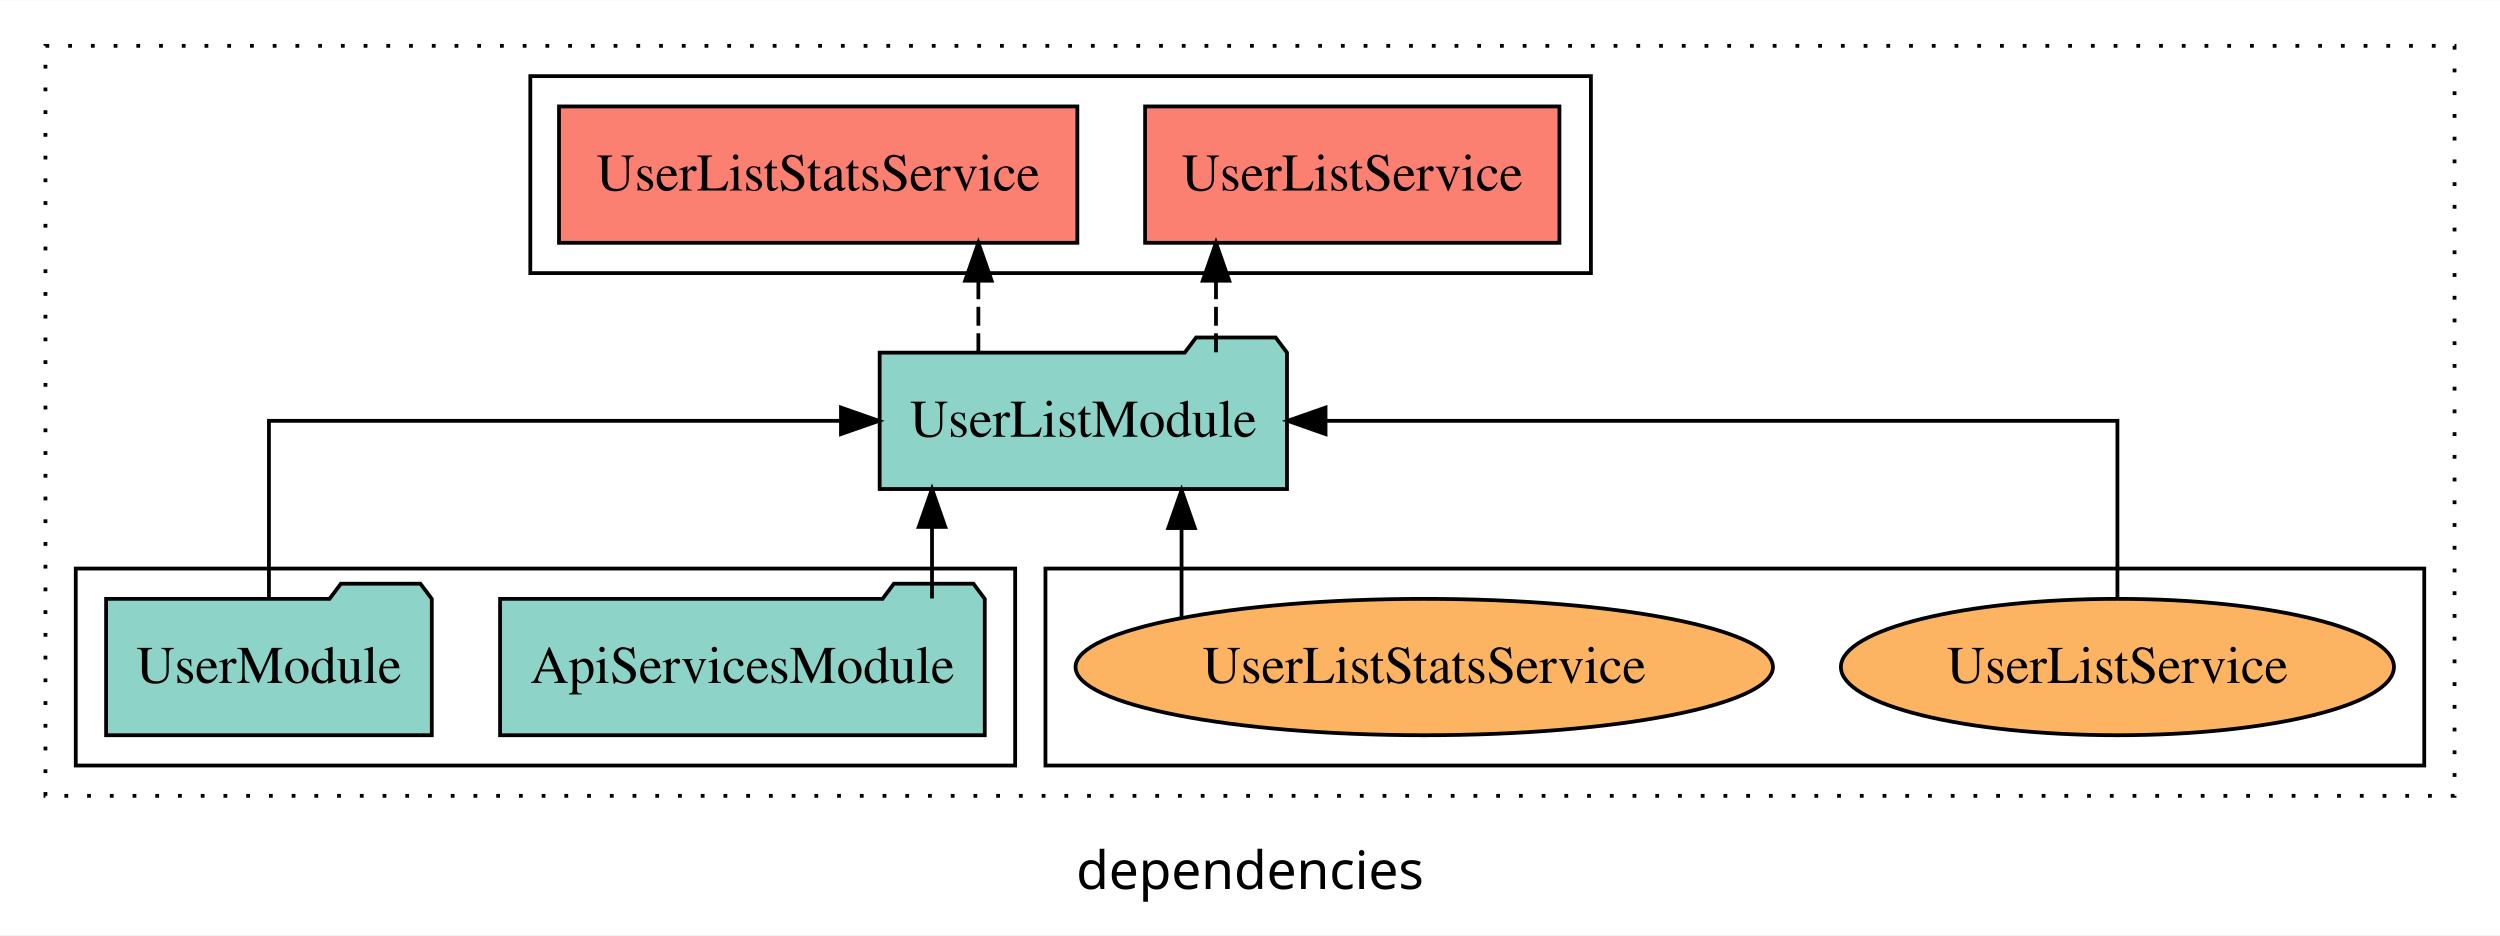
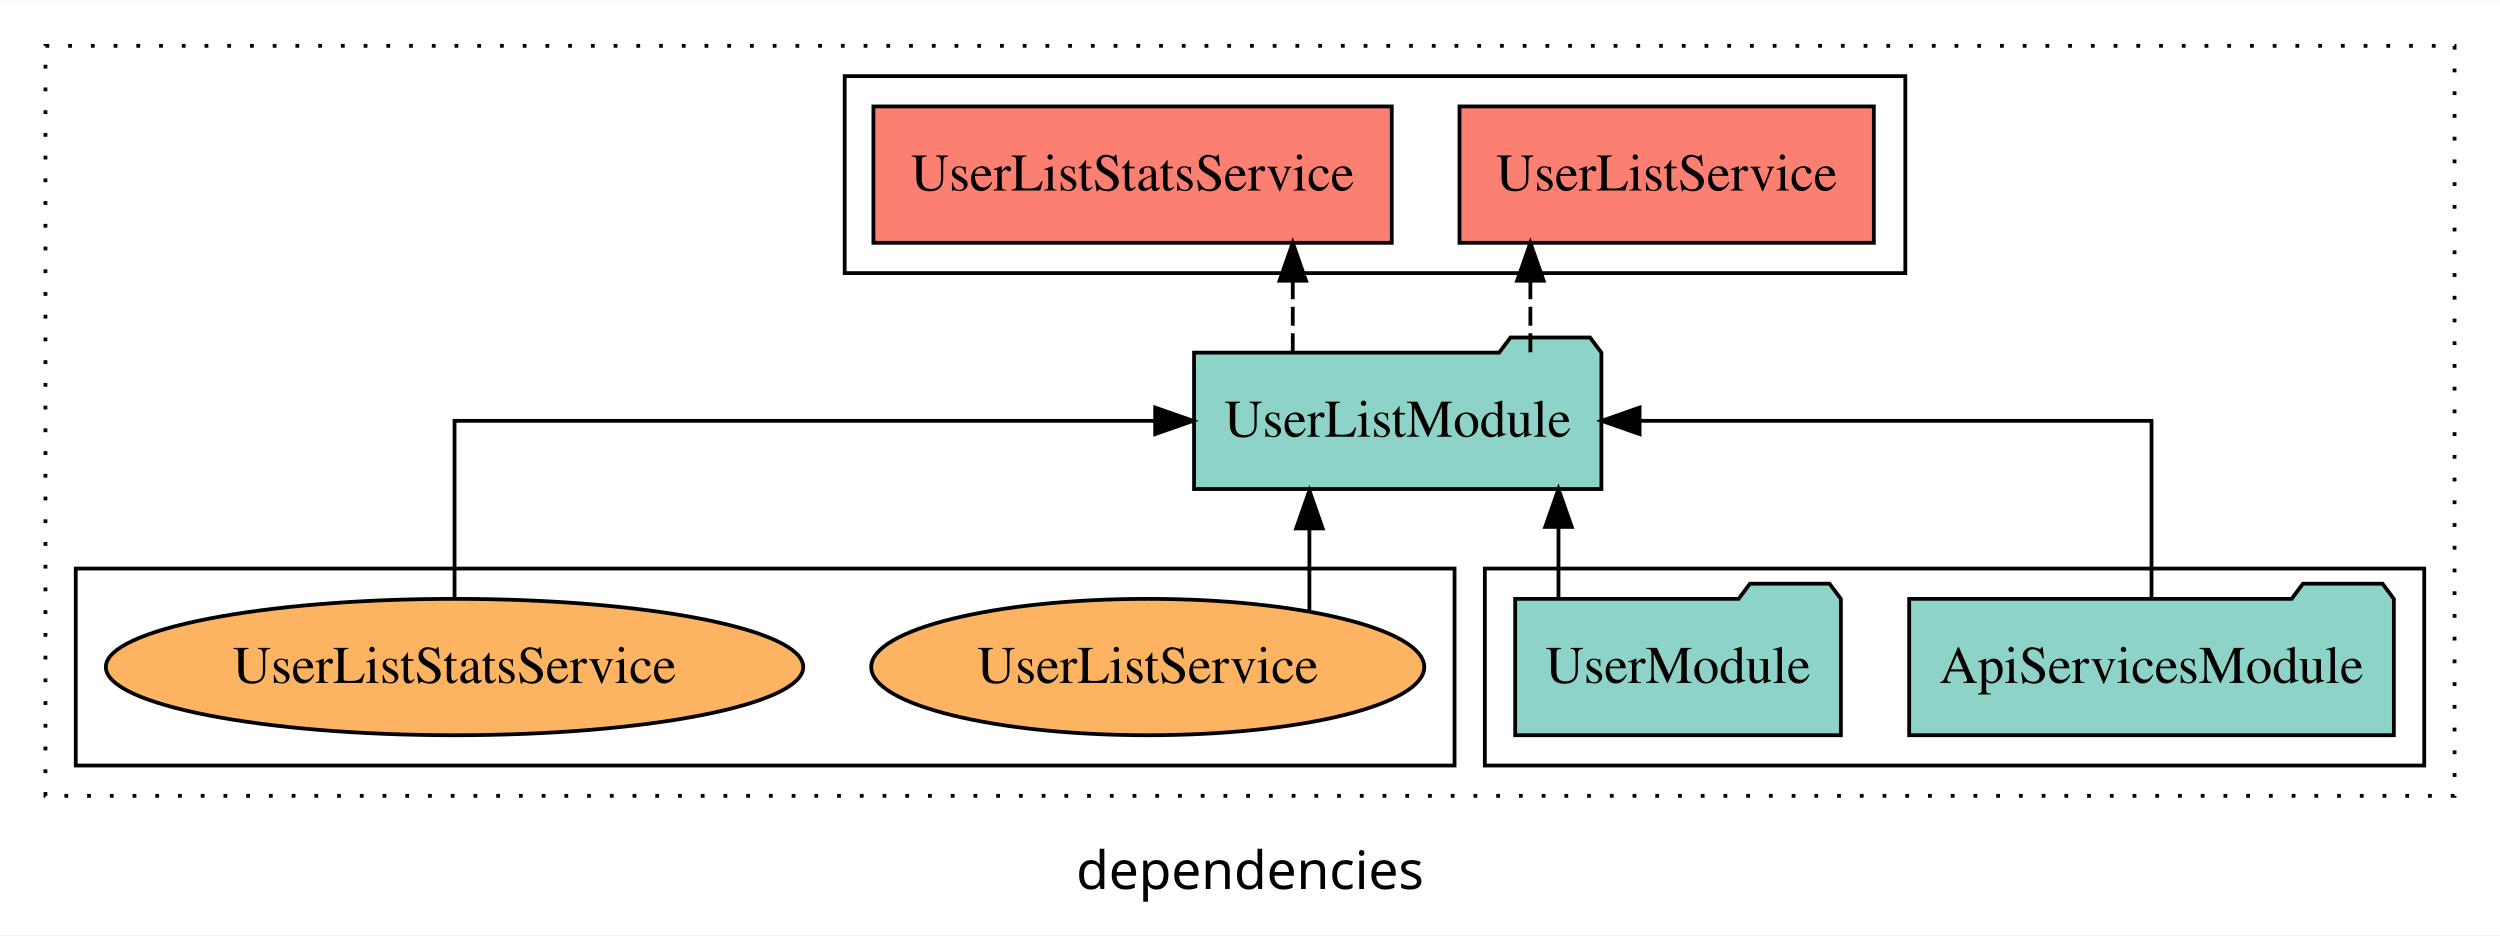
<svg xmlns="http://www.w3.org/2000/svg" width="660pt" height="247pt" viewBox="0.00 0.00 660.00 246.80">
  <g id="graph0" class="graph" transform="scale(1 1) rotate(0) translate(4 242.8)">
    <polygon fill="white" stroke="transparent" points="-4,4 -4,-242.8 656,-242.8 656,4 -4,4" />
    <text text-anchor="middle" x="326" y="-8.2" font-family="sans-serif" font-size="14.00">dependencies</text>
    <g id="clust1" class="cluster">
      <polygon fill="none" stroke="black" stroke-dasharray="1,5" points="8,-32.8 8,-230.8 644,-230.8 644,-32.8 8,-32.8" />
    </g>
-     <g id="clust6" class="cluster">
-       <polygon fill="none" stroke="black" points="272,-40.8 272,-92.8 636,-92.8 636,-40.8 272,-40.8" />
-     </g>
    <g id="clust3" class="cluster">
-       <polygon fill="none" stroke="black" points="16,-40.8 16,-92.8 264,-92.8 264,-40.8 16,-40.8" />
+       <polygon fill="none" stroke="black" points="388,-40.8 388,-92.8 636,-92.8 636,-40.8 388,-40.8" />
    </g>
    <g id="clust4" class="cluster">
-       <polygon fill="none" stroke="black" points="136,-170.8 136,-222.8 416,-222.8 416,-170.8 136,-170.8" />
+       <polygon fill="none" stroke="black" points="219,-170.8 219,-222.8 499,-222.8 499,-170.8 219,-170.8" />
+     </g>
+     <g id="clust6" class="cluster">
+       <polygon fill="none" stroke="black" points="16,-40.8 16,-92.8 380,-92.8 380,-40.8 16,-40.8" />
    </g>
    <g id="node1" class="node">
-       <polygon fill="#8dd3c7" stroke="black" points="255.98,-84.8 252.98,-88.8 231.98,-88.8 228.98,-84.8 128.02,-84.8 128.02,-48.8 255.98,-48.8 255.98,-84.8" />
-       <text text-anchor="middle" x="192" y="-62.6" font-family="Times,serif" font-size="14.00">ApiServicesModule</text>
+       <polygon fill="#8dd3c7" stroke="black" points="627.98,-84.8 624.98,-88.8 603.98,-88.8 600.98,-84.8 500.02,-84.8 500.02,-48.8 627.98,-48.8 627.98,-84.8" />
+       <text text-anchor="middle" x="564" y="-62.6" font-family="Times,serif" font-size="14.00">ApiServicesModule</text>
    </g>
    <g id="node3" class="node">
-       <polygon fill="#8dd3c7" stroke="black" points="335.77,-149.8 332.77,-153.8 311.77,-153.8 308.77,-149.8 228.23,-149.8 228.23,-113.8 335.77,-113.8 335.77,-149.8" />
-       <text text-anchor="middle" x="282" y="-127.6" font-family="Times,serif" font-size="14.00">UserListModule</text>
+       <polygon fill="#8dd3c7" stroke="black" points="418.77,-149.8 415.77,-153.8 394.77,-153.8 391.77,-149.8 311.23,-149.8 311.23,-113.8 418.77,-113.8 418.77,-149.8" />
+       <text text-anchor="middle" x="365" y="-127.6" font-family="Times,serif" font-size="14.00">UserListModule</text>
    </g>
    <g id="edge1" class="edge">
-       <path fill="none" stroke="black" d="M242.05,-84.91C242.05,-84.91 242.05,-103.79 242.05,-103.79" />
-       <polygon fill="black" stroke="black" points="238.55,-103.79 242.05,-113.79 245.55,-103.79 238.55,-103.79" />
+       <path fill="none" stroke="black" d="M564,-84.91C564,-104.14 564,-131.8 564,-131.8 564,-131.8 428.85,-131.8 428.85,-131.8" />
+       <polygon fill="black" stroke="black" points="428.85,-128.3 418.85,-131.8 428.85,-135.3 428.85,-128.3" />
    </g>
    <g id="node2" class="node">
-       <polygon fill="#8dd3c7" stroke="black" points="109.99,-84.8 106.99,-88.8 85.99,-88.8 82.99,-84.8 24.01,-84.8 24.01,-48.8 109.99,-48.8 109.99,-84.8" />
-       <text text-anchor="middle" x="67" y="-62.6" font-family="Times,serif" font-size="14.00">UserModule</text>
+       <polygon fill="#8dd3c7" stroke="black" points="481.99,-84.8 478.99,-88.8 457.99,-88.8 454.99,-84.8 396.01,-84.8 396.01,-48.8 481.99,-48.8 481.99,-84.8" />
+       <text text-anchor="middle" x="439" y="-62.6" font-family="Times,serif" font-size="14.00">UserModule</text>
    </g>
    <g id="edge2" class="edge">
-       <path fill="none" stroke="black" d="M67,-84.91C67,-104.14 67,-131.8 67,-131.8 67,-131.8 218.02,-131.8 218.02,-131.8" />
-       <polygon fill="black" stroke="black" points="218.02,-135.3 228.02,-131.8 218.02,-128.3 218.02,-135.3" />
+       <path fill="none" stroke="black" d="M407.44,-84.91C407.44,-84.91 407.44,-103.79 407.44,-103.79" />
+       <polygon fill="black" stroke="black" points="403.94,-103.79 407.44,-113.79 410.94,-103.79 403.94,-103.79" />
    </g>
    <g id="node4" class="node">
-       <polygon fill="#fb8072" stroke="black" points="407.69,-214.8 298.31,-214.8 298.31,-178.8 407.69,-178.8 407.69,-214.8" />
-       <text text-anchor="middle" x="353" y="-192.6" font-family="Times,serif" font-size="14.00">UserListService </text>
+       <polygon fill="#fb8072" stroke="black" points="490.69,-214.8 381.31,-214.8 381.31,-178.8 490.69,-178.8 490.69,-214.8" />
+       <text text-anchor="middle" x="436" y="-192.6" font-family="Times,serif" font-size="14.00">UserListService </text>
    </g>
    <g id="edge3" class="edge">
-       <path fill="none" stroke="black" stroke-dasharray="5,2" d="M317.02,-149.91C317.02,-149.91 317.02,-168.79 317.02,-168.79" />
-       <polygon fill="black" stroke="black" points="313.52,-168.79 317.02,-178.79 320.52,-168.79 313.52,-168.79" />
+       <path fill="none" stroke="black" stroke-dasharray="5,2" d="M400.02,-149.91C400.02,-149.91 400.02,-168.79 400.02,-168.79" />
+       <polygon fill="black" stroke="black" points="396.52,-168.79 400.02,-178.79 403.52,-168.79 396.52,-168.79" />
    </g>
    <g id="node5" class="node">
-       <polygon fill="#fb8072" stroke="black" points="280.42,-214.8 143.58,-214.8 143.58,-178.8 280.42,-178.8 280.42,-214.8" />
-       <text text-anchor="middle" x="212" y="-192.6" font-family="Times,serif" font-size="14.00">UserListStatsService </text>
+       <polygon fill="#fb8072" stroke="black" points="363.42,-214.8 226.58,-214.8 226.58,-178.8 363.42,-178.8 363.42,-214.8" />
+       <text text-anchor="middle" x="295" y="-192.6" font-family="Times,serif" font-size="14.00">UserListStatsService </text>
    </g>
    <g id="edge4" class="edge">
-       <path fill="none" stroke="black" stroke-dasharray="5,2" d="M254.29,-149.91C254.29,-149.91 254.29,-168.79 254.29,-168.79" />
-       <polygon fill="black" stroke="black" points="250.79,-168.79 254.29,-178.79 257.79,-168.79 250.79,-168.79" />
+       <path fill="none" stroke="black" stroke-dasharray="5,2" d="M337.29,-149.91C337.29,-149.91 337.29,-168.79 337.29,-168.79" />
+       <polygon fill="black" stroke="black" points="333.79,-168.79 337.29,-178.79 340.79,-168.79 333.79,-168.79" />
    </g>
    <g id="node6" class="node">
-       <ellipse fill="#fdb462" stroke="black" cx="555" cy="-66.8" rx="73" ry="18" />
-       <text text-anchor="middle" x="555" y="-62.6" font-family="Times,serif" font-size="14.00">UserListService</text>
+       <ellipse fill="#fdb462" stroke="black" cx="299" cy="-66.8" rx="73" ry="18" />
+       <text text-anchor="middle" x="299" y="-62.6" font-family="Times,serif" font-size="14.00">UserListService</text>
    </g>
    <g id="edge5" class="edge">
-       <path fill="none" stroke="black" d="M555,-84.91C555,-104.14 555,-131.8 555,-131.8 555,-131.8 345.94,-131.8 345.94,-131.8" />
-       <polygon fill="black" stroke="black" points="345.94,-128.3 335.94,-131.8 345.94,-135.3 345.94,-128.3" />
+       <path fill="none" stroke="black" d="M341.68,-81.55C341.68,-81.55 341.68,-103.39 341.68,-103.39" />
+       <polygon fill="black" stroke="black" points="338.18,-103.39 341.68,-113.39 345.18,-103.39 338.18,-103.39" />
    </g>
    <g id="node7" class="node">
-       <ellipse fill="#fdb462" stroke="black" cx="372" cy="-66.8" rx="92.06" ry="18" />
-       <text text-anchor="middle" x="372" y="-62.6" font-family="Times,serif" font-size="14.00">UserListStatsService</text>
+       <ellipse fill="#fdb462" stroke="black" cx="116" cy="-66.8" rx="92.06" ry="18" />
+       <text text-anchor="middle" x="116" y="-62.6" font-family="Times,serif" font-size="14.00">UserListStatsService</text>
    </g>
    <g id="edge6" class="edge">
-       <path fill="none" stroke="black" d="M307.93,-79.95C307.93,-79.95 307.93,-103.49 307.93,-103.49" />
-       <polygon fill="black" stroke="black" points="304.43,-103.49 307.93,-113.49 311.43,-103.49 304.43,-103.49" />
+       <path fill="none" stroke="black" d="M116,-84.91C116,-104.14 116,-131.8 116,-131.8 116,-131.8 300.97,-131.8 300.97,-131.8" />
+       <polygon fill="black" stroke="black" points="300.97,-135.3 310.97,-131.8 300.97,-128.3 300.97,-135.3" />
    </g>
  </g>
</svg>
